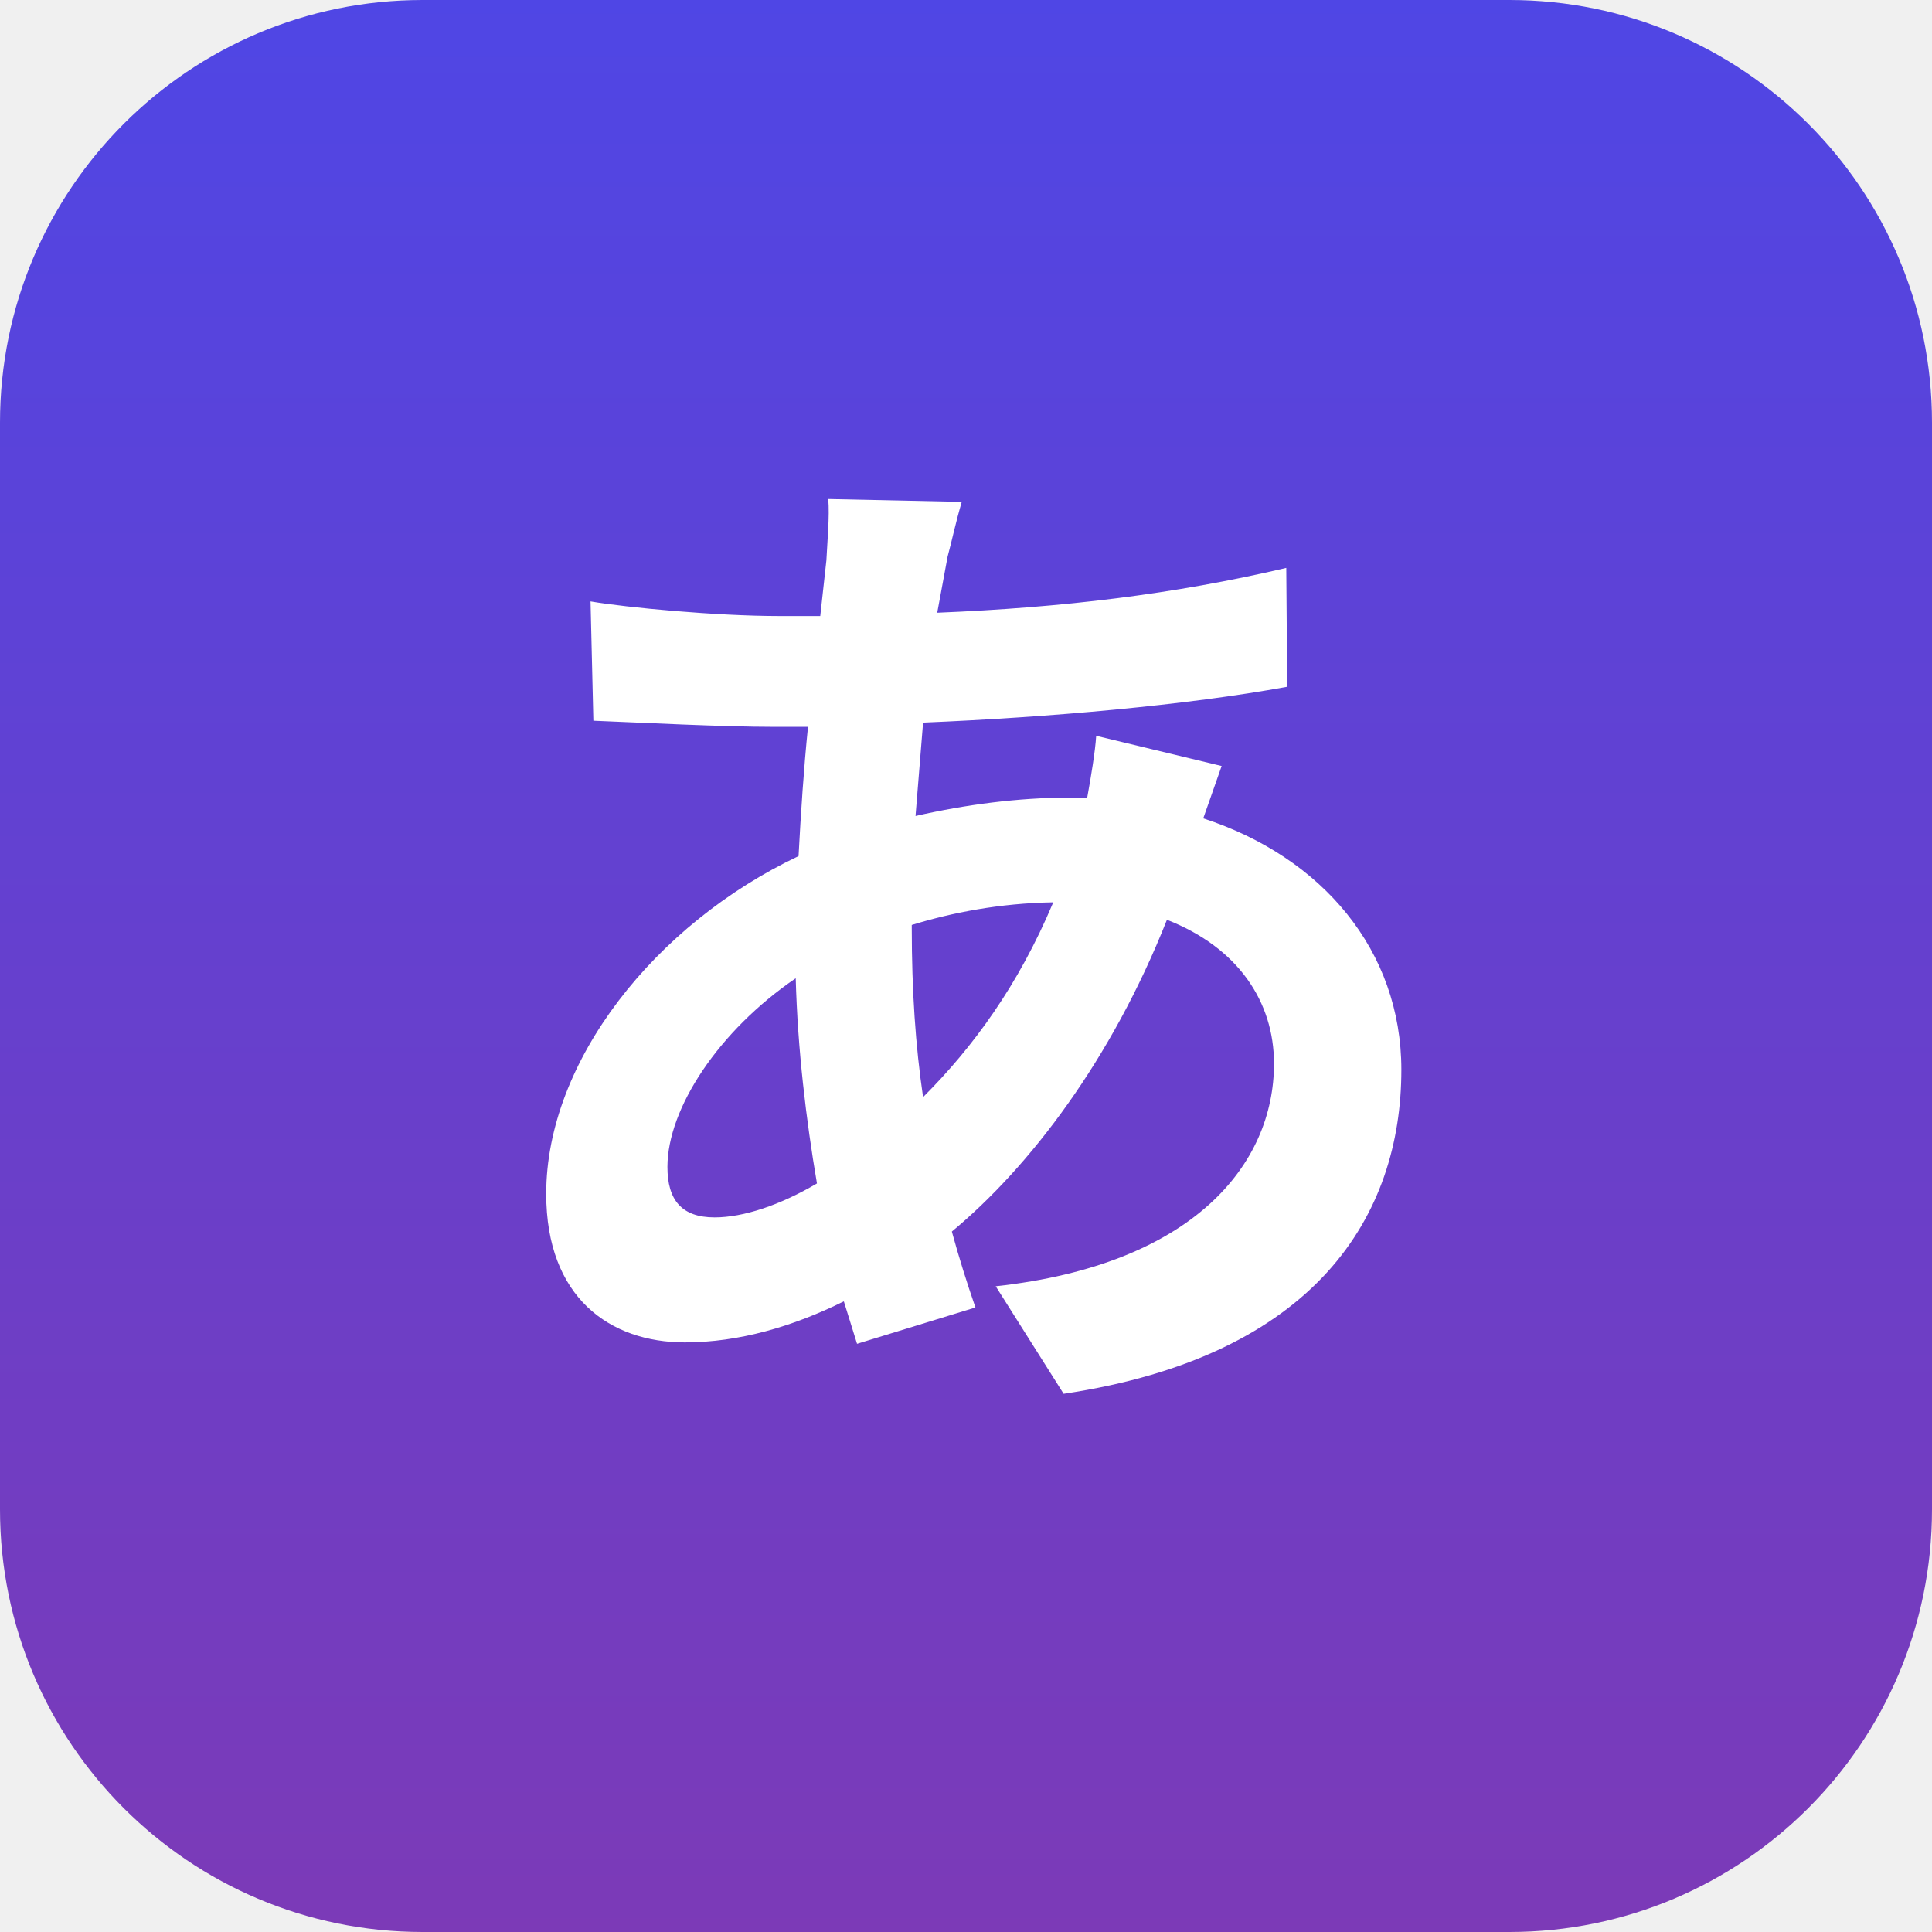
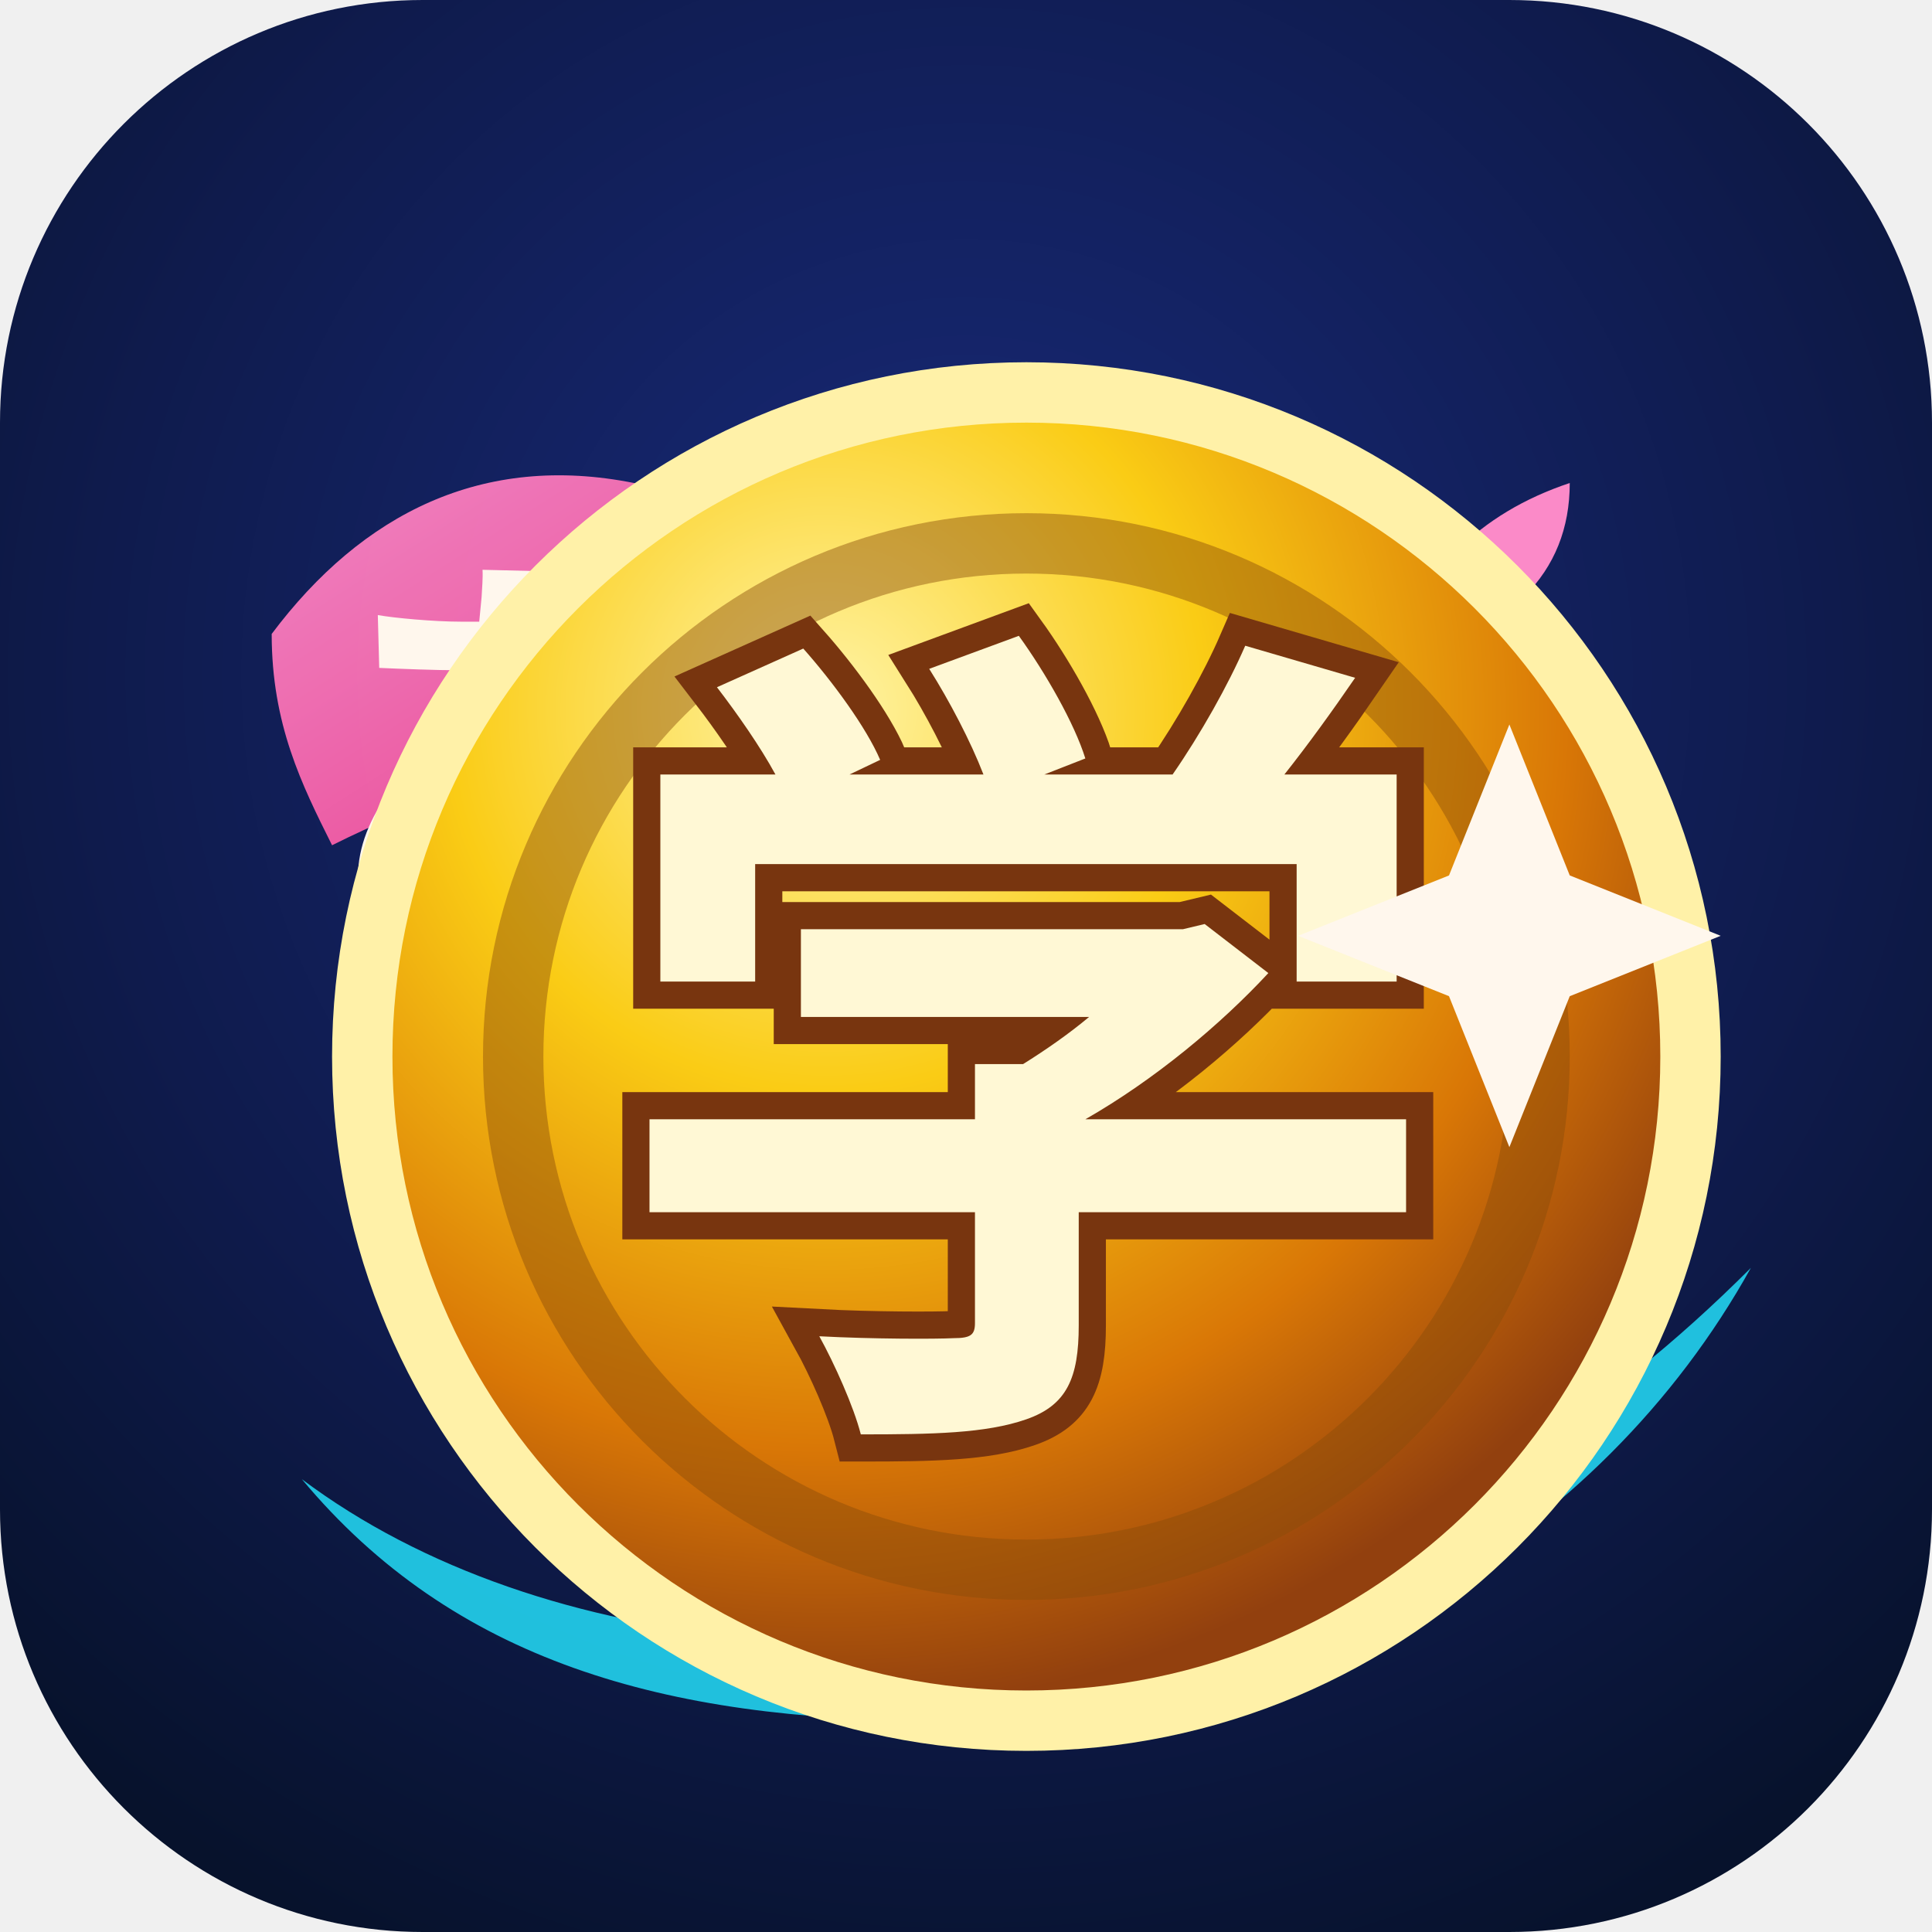
<svg xmlns="http://www.w3.org/2000/svg" viewBox="0 0 64 64">
  <defs>
-     <linearGradient id="g" x1="0" y1="0" x2="0" y2="1">
-       <stop offset="0" stop-color="#4f46e5" />
-       <stop offset="1" stop-color="#7c3ab7" />
+     <radialGradient id="bg" cx="50%" cy="35%" r="72%">
+       <stop offset="0" stop-color="#182a7a" />
+       <stop offset="0.62" stop-color="#0f1b4d" />
+       <stop offset="1" stop-color="#07122c" />
+     </radialGradient>
+     <radialGradient id="coin" cx="35%" cy="24%" r="75%">
+       <stop offset="0" stop-color="#fff4a6" />
+       <stop offset="0.38" stop-color="#facc15" />
+       <stop offset="0.74" stop-color="#d97706" />
+       <stop offset="1" stop-color="#92400e" />
+     </radialGradient>
+     <linearGradient id="pink" x1="0" y1="0" x2="1" y2="1">
+       <stop offset="0" stop-color="#fb8ac8" />
+       <stop offset="1" stop-color="#f43f8f" />
    </linearGradient>
  </defs>
-   <rect width="64" height="64" rx="14" fill="url(#g)" />
-   <text x="32" y="44" font-size="34" text-anchor="middle" fill="#fff" font-family="'Noto Sans JP',sans-serif" font-weight="700">あ</text>
+   <rect width="64" height="64" rx="14" fill="url(#bg)" />
+   <path d="M10 49c8 6 21 7 32 3 6-2 11-5 16-10-5 9-15 15-27 15-9 0-16-2-21-8Z" fill="#22d3ee" opacity=".9" />
+   <path d="M52 16c-3 1-5 3-6 6 4-1 6-3 6-6Z" fill="#fb8ac8" />
+   <path d="M9 21c3-4 7-6 12-5 5 1 7 5 7 10-5-2-11-1-17 2-1-2-2-4-2-7Z" fill="url(#pink)" opacity=".95" />
+   <text x="18" y="31" fill="#fff7ed" font-family="'Noto Sans JP', sans-serif" font-size="15" font-weight="700" text-anchor="middle">あ</text>
+   <circle cx="34" cy="35" r="22" fill="url(#coin)" stroke="#fff1a8" stroke-width="2" />
+   <circle cx="34" cy="35" r="17" fill="none" stroke="#8a4b08" stroke-width="2" opacity=".45" />
+   <text x="34" y="45" fill="#fff8d5" font-family="'Noto Sans JP', sans-serif" font-size="28" font-weight="800" text-anchor="middle" stroke="#78350f" stroke-width="1.8" paint-order="stroke">学</text>
+   <path d="M50 24l2 5 5 2-5 2-2 5-2-5-5-2 5-2 2-5Z" fill="#fff7ed" />
</svg>
